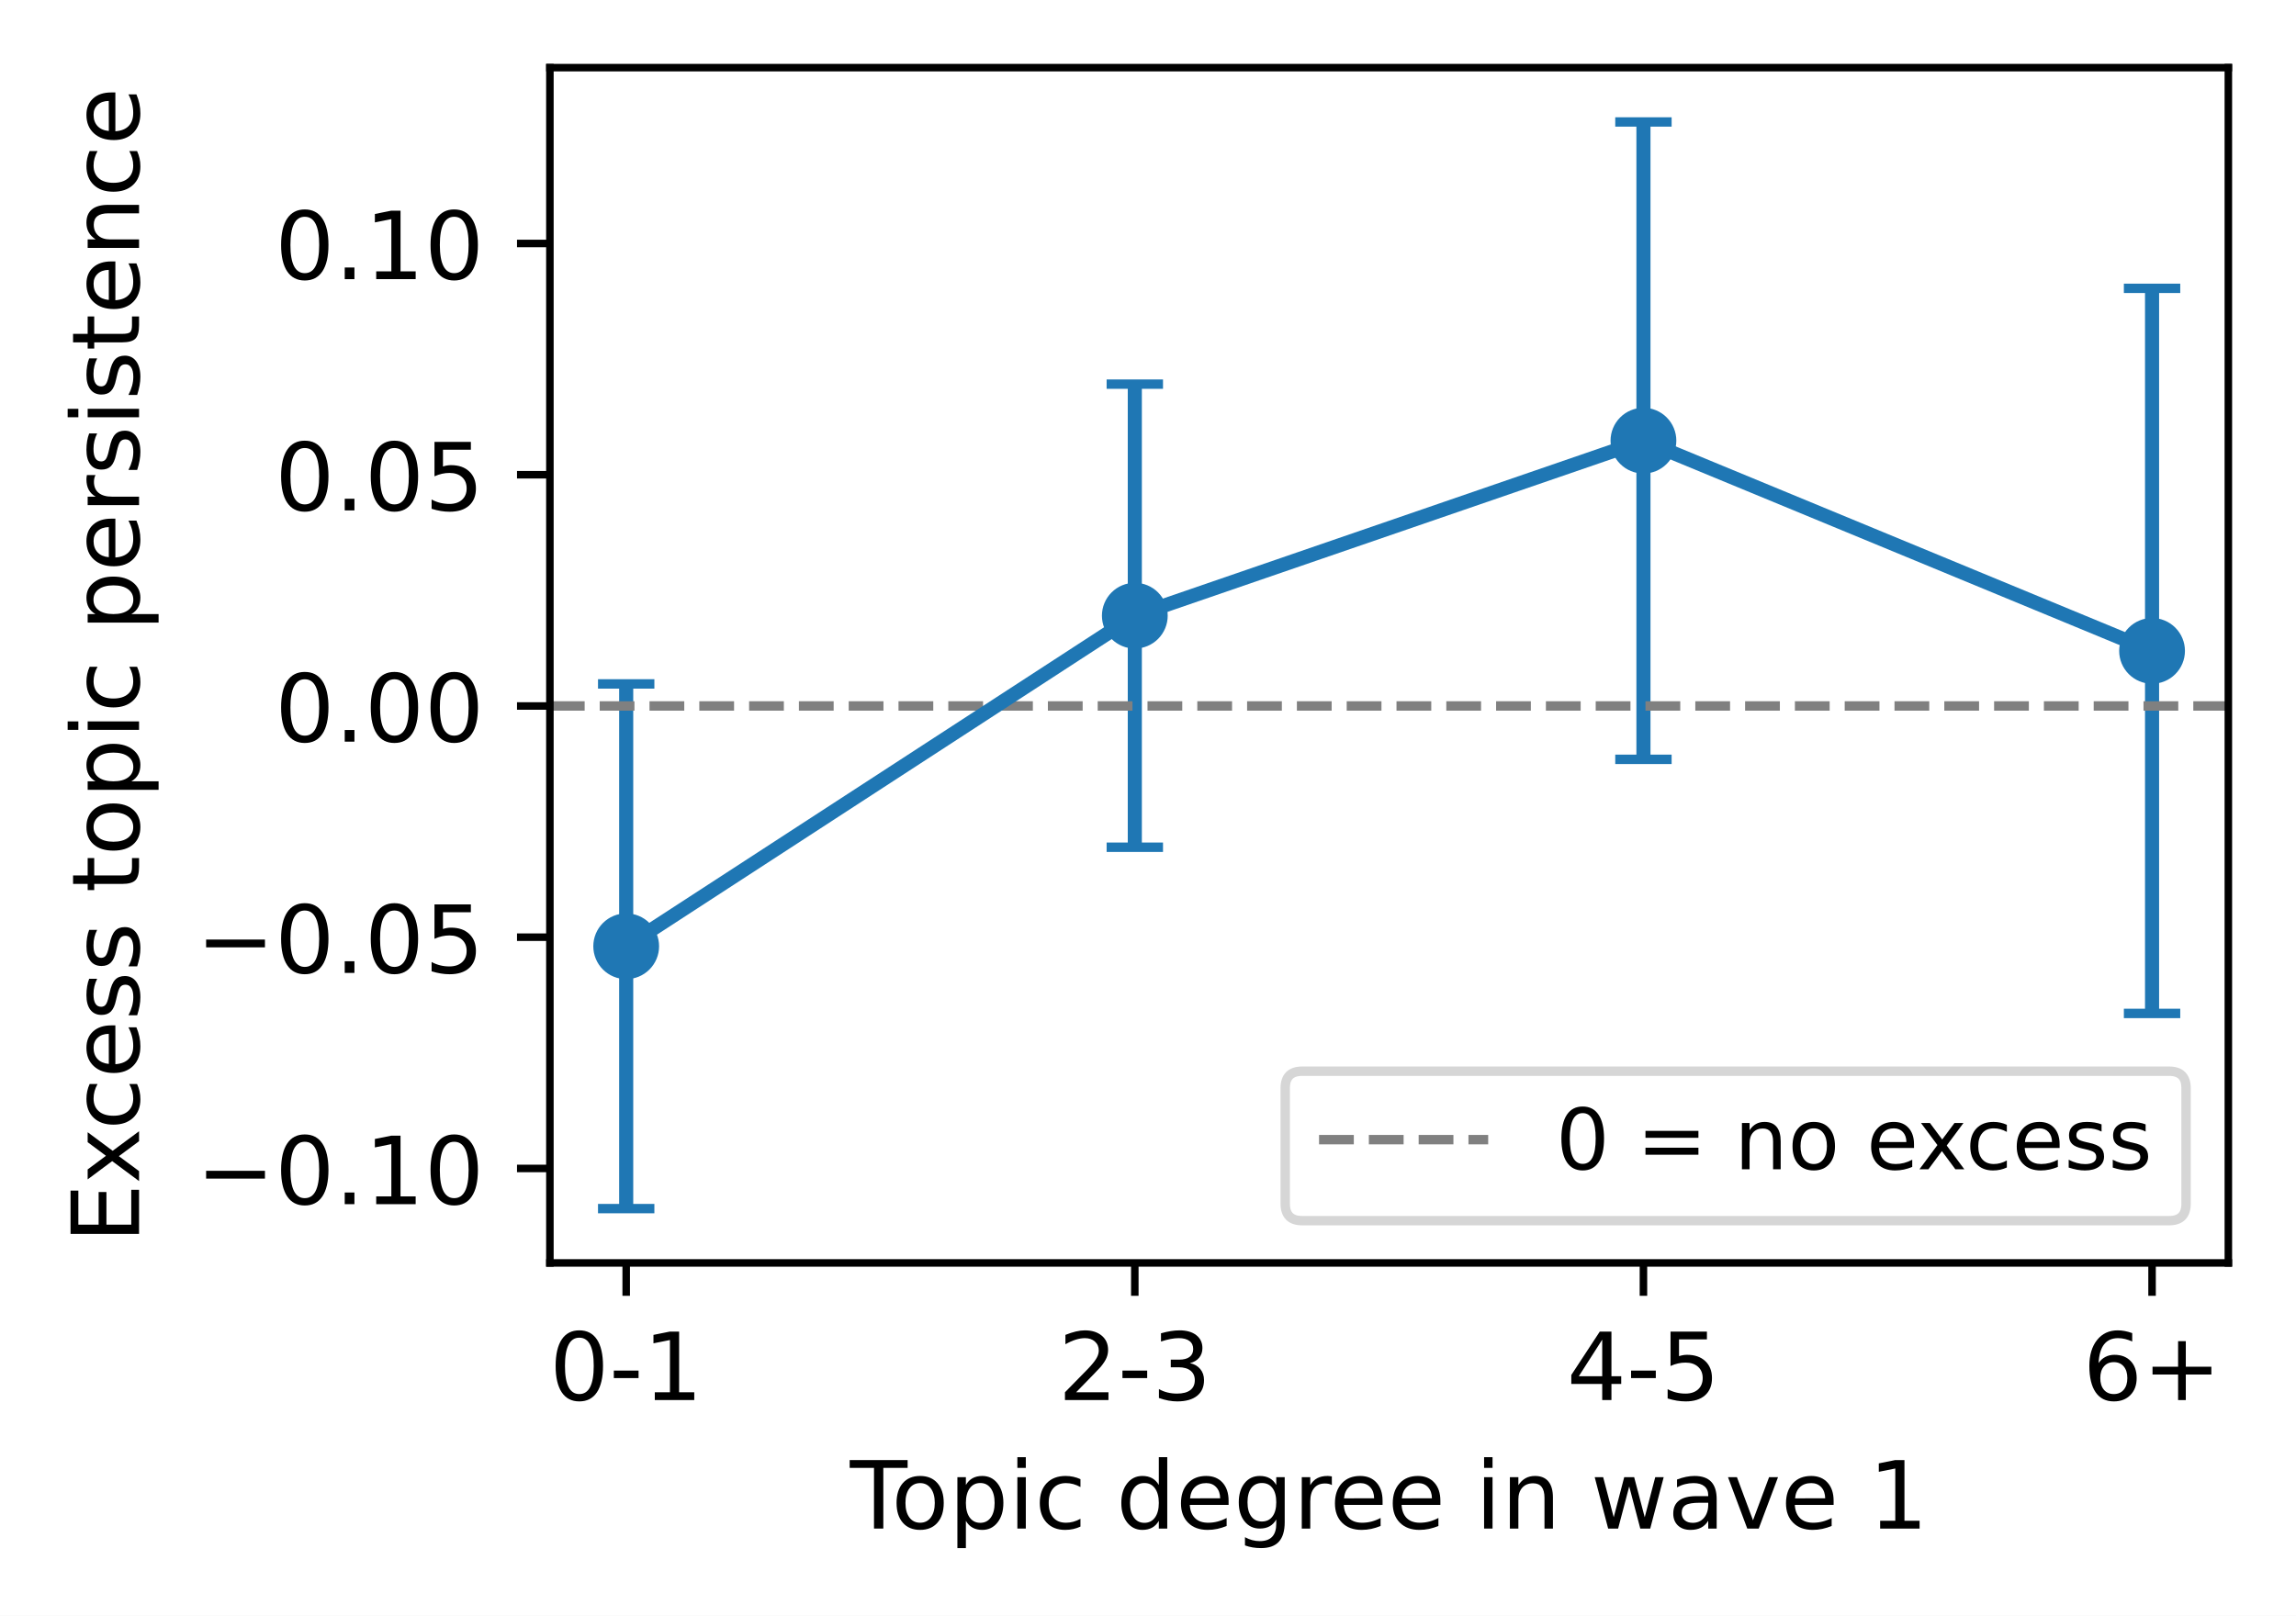
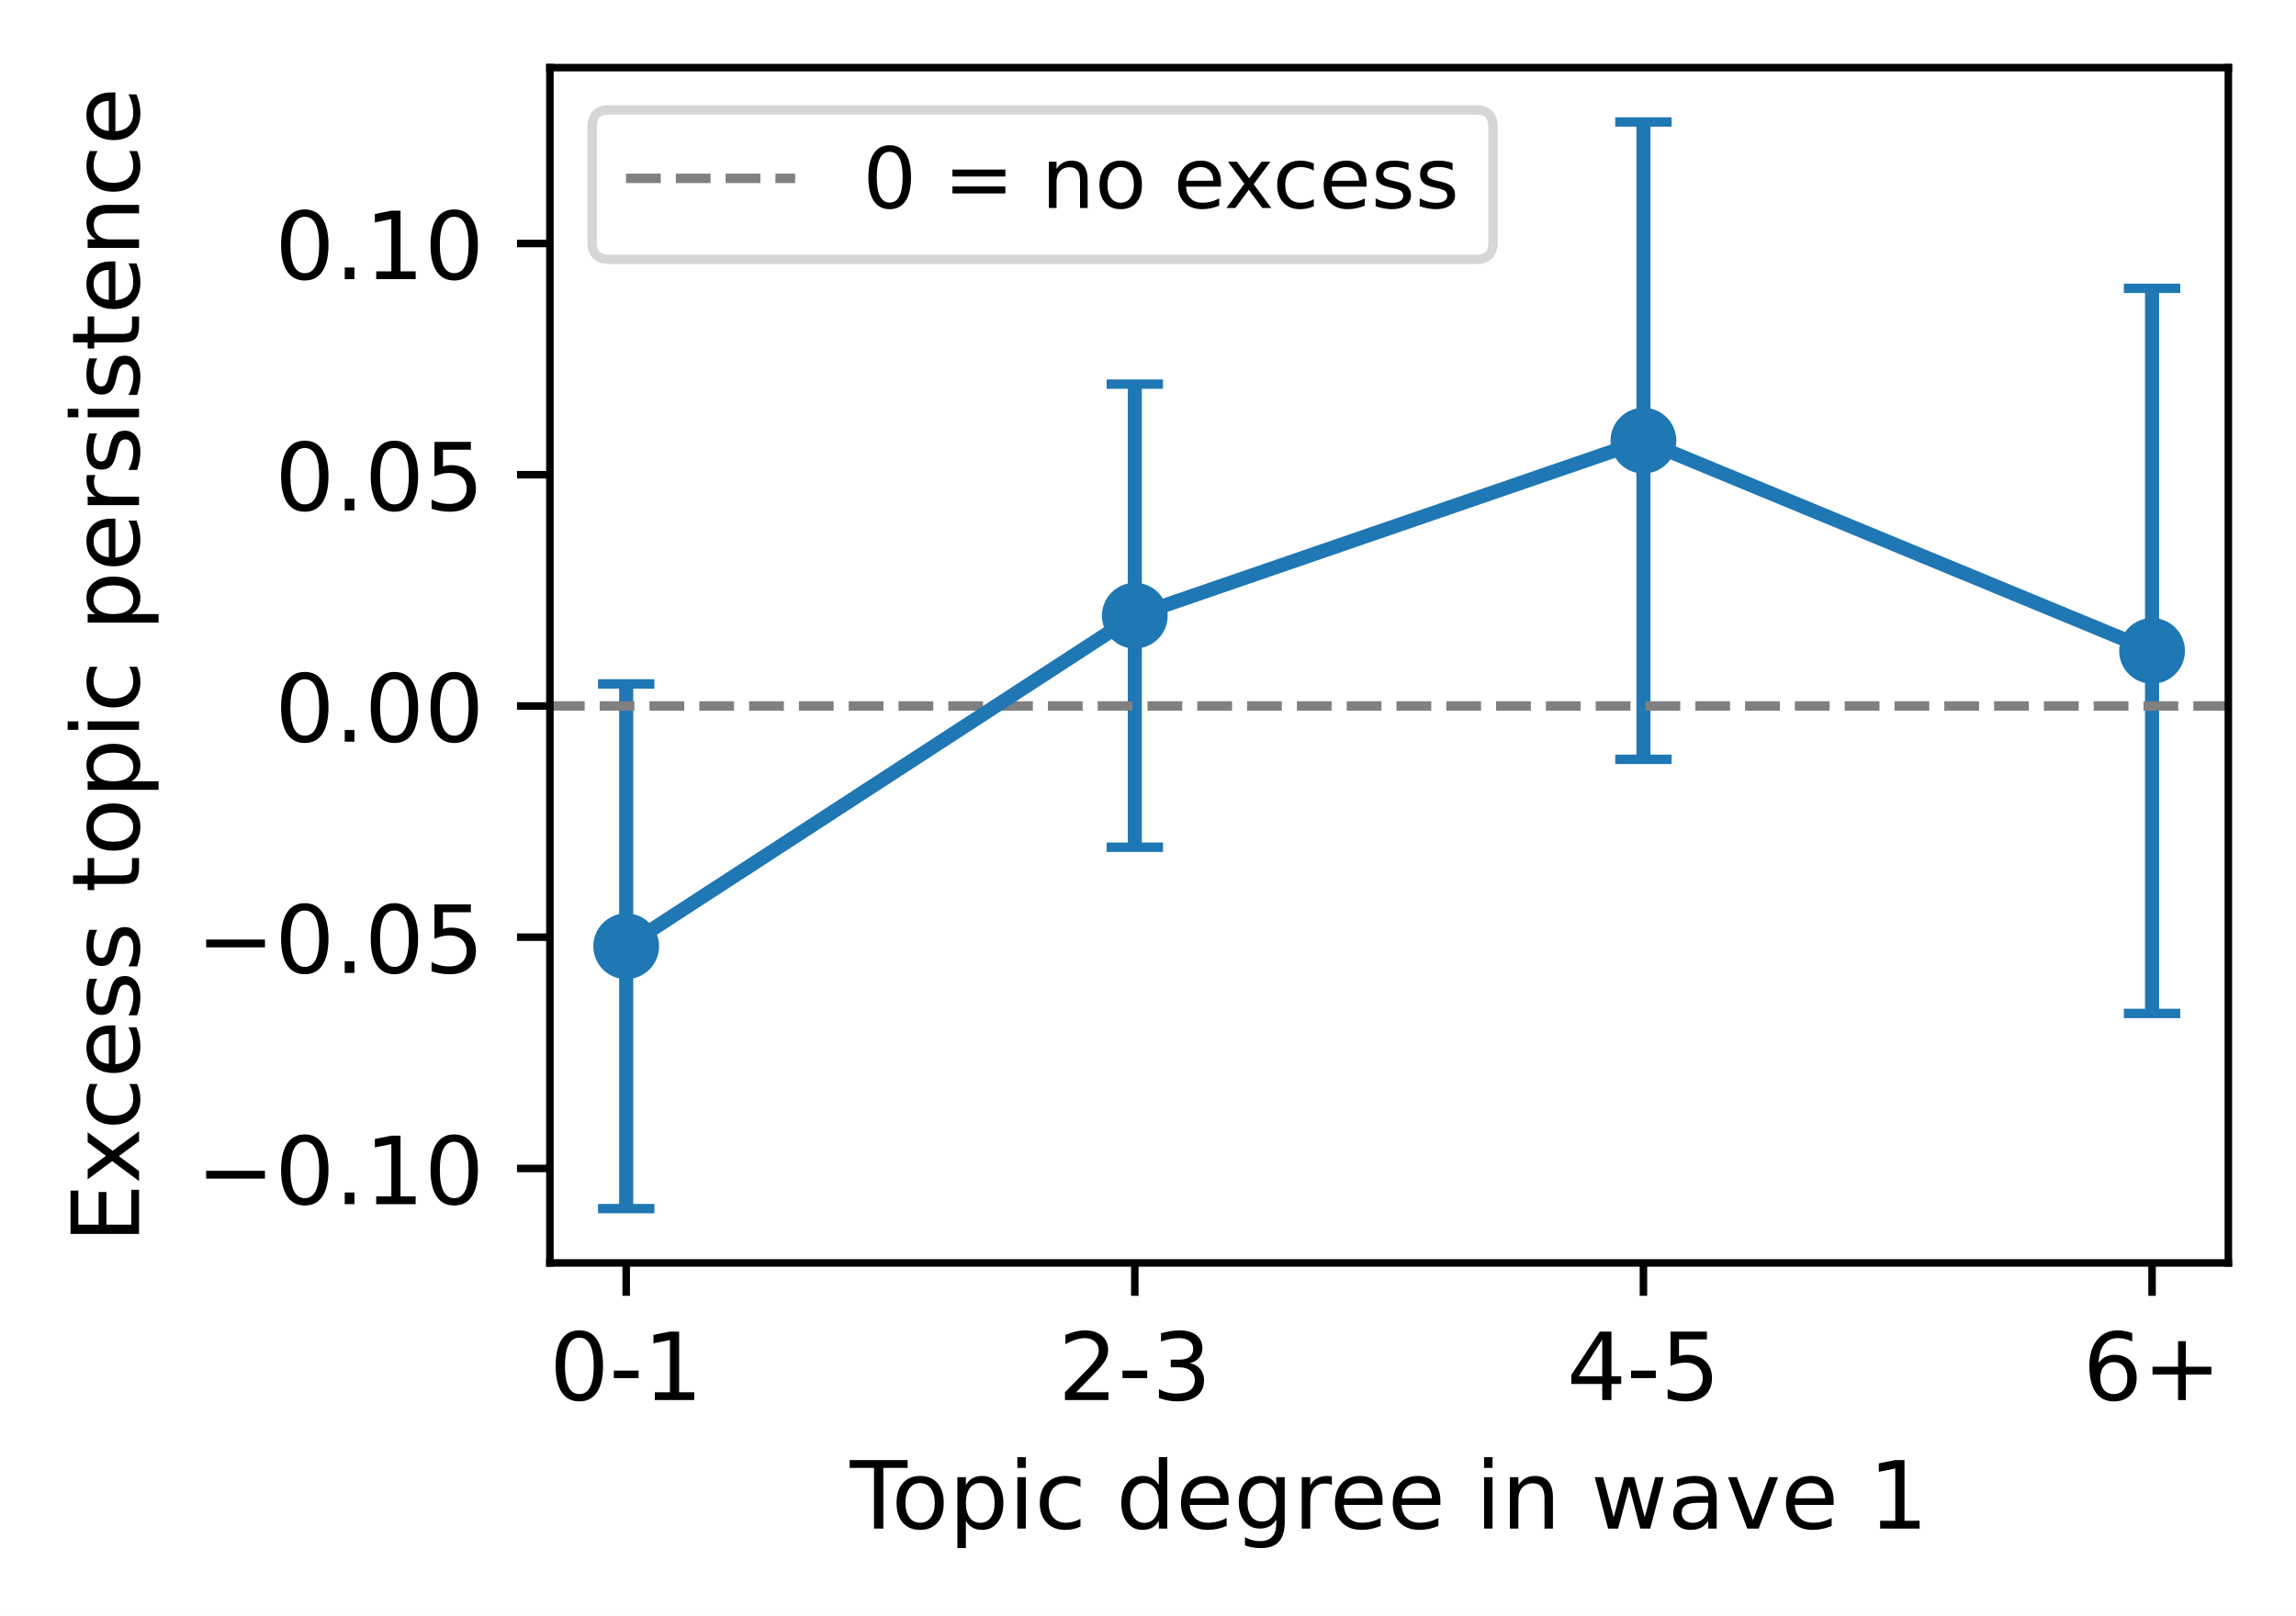
<svg xmlns="http://www.w3.org/2000/svg" xmlns:xlink="http://www.w3.org/1999/xlink" width="244.353pt" height="171.996pt" viewBox="0 0 244.353 171.996" version="1.1">
  <defs>
    <style type="text/css">*{stroke-linejoin: round; stroke-linecap: butt}</style>
  </defs>
  <g id="figure_1">
    <g id="patch_1">
      <path d="M 0 171.996  L 244.353 171.996  L 244.353 -0  L 0 -0  z " style="fill: #ffffff" />
    </g>
    <g id="axes_1">
      <g id="patch_2">
        <path d="M 58.523 134.44  L 237.153 134.44  L 237.153 7.2  L 58.523 7.2  z " style="fill: #ffffff" />
      </g>
      <g id="matplotlib.axis_1">
        <g id="xtick_1">
          <g id="line2d_1">
            <defs>
-               <path id="m219efbee6d" d="M 0 0  L 0 3.5  " style="stroke: #000000; stroke-width: 0.8" />
-             </defs>
-             <g>
-               <use xlink:href="#m219efbee6d" x="66.643" y="134.44" style="stroke: #000000; stroke-width: 0.8" />
+               <path id="ma56350cf63" d="M 0 0  L 0 3.5  " style="stroke: #000000; stroke-width: 0.8" />
+             </defs>
+             <g>
+               <use xlink:href="#ma56350cf63" x="66.643" y="134.44" style="stroke: #000000; stroke-width: 0.8" />
            </g>
          </g>
          <g id="text_1">
            <g transform="translate(58.47658 149.0384) scale(0.1 -0.1)">
              <defs>
                <path id="DejaVuSans-30" d="M 2034 4250  Q 1547 4250 1301 3770  Q 1056 3291 1056 2328  Q 1056 1369 1301 889  Q 1547 409 2034 409  Q 2525 409 2770 889  Q 3016 1369 3016 2328  Q 3016 3291 2770 3770  Q 2525 4250 2034 4250  z M 2034 4750  Q 2819 4750 3233 4129  Q 3647 3509 3647 2328  Q 3647 1150 3233 529  Q 2819 -91 2034 -91  Q 1250 -91 836 529  Q 422 1150 422 2328  Q 422 3509 836 4129  Q 1250 4750 2034 4750  z " transform="scale(0.015625)" />
                <path id="DejaVuSans-2d" d="M 313 2009  L 1997 2009  L 1997 1497  L 313 1497  L 313 2009  z " transform="scale(0.015625)" />
                <path id="DejaVuSans-31" d="M 794 531  L 1825 531  L 1825 4091  L 703 3866  L 703 4441  L 1819 4666  L 2450 4666  L 2450 531  L 3481 531  L 3481 0  L 794 0  L 794 531  z " transform="scale(0.015625)" />
              </defs>
              <use xlink:href="#DejaVuSans-30" />
              <use xlink:href="#DejaVuSans-2d" transform="translate(63.62305 0)" />
              <use xlink:href="#DejaVuSans-31" transform="translate(99.70703 0)" />
            </g>
          </g>
        </g>
        <g id="xtick_2">
          <g id="line2d_2">
            <g>
-               <use xlink:href="#m219efbee6d" x="120.773" y="134.44" style="stroke: #000000; stroke-width: 0.8" />
+               <use xlink:href="#ma56350cf63" x="120.773" y="134.44" style="stroke: #000000; stroke-width: 0.8" />
            </g>
          </g>
          <g id="text_2">
            <g transform="translate(112.6069 149.0384) scale(0.1 -0.1)">
              <defs>
                <path id="DejaVuSans-32" d="M 1228 531  L 3431 531  L 3431 0  L 469 0  L 469 531  Q 828 903 1448 1529  Q 2069 2156 2228 2338  Q 2531 2678 2651 2914  Q 2772 3150 2772 3378  Q 2772 3750 2511 3984  Q 2250 4219 1831 4219  Q 1534 4219 1204 4116  Q 875 4013 500 3803  L 500 4441  Q 881 4594 1212 4672  Q 1544 4750 1819 4750  Q 2544 4750 2975 4387  Q 3406 4025 3406 3419  Q 3406 3131 3298 2873  Q 3191 2616 2906 2266  Q 2828 2175 2409 1742  Q 1991 1309 1228 531  z " transform="scale(0.015625)" />
                <path id="DejaVuSans-33" d="M 2597 2516  Q 3050 2419 3304 2112  Q 3559 1806 3559 1356  Q 3559 666 3084 287  Q 2609 -91 1734 -91  Q 1441 -91 1130 -33  Q 819 25 488 141  L 488 750  Q 750 597 1062 519  Q 1375 441 1716 441  Q 2309 441 2620 675  Q 2931 909 2931 1356  Q 2931 1769 2642 2001  Q 2353 2234 1838 2234  L 1294 2234  L 1294 2753  L 1863 2753  Q 2328 2753 2575 2939  Q 2822 3125 2822 3475  Q 2822 3834 2567 4026  Q 2313 4219 1838 4219  Q 1578 4219 1281 4162  Q 984 4106 628 3988  L 628 4550  Q 988 4650 1302 4700  Q 1616 4750 1894 4750  Q 2613 4750 3031 4423  Q 3450 4097 3450 3541  Q 3450 3153 3228 2886  Q 3006 2619 2597 2516  z " transform="scale(0.015625)" />
              </defs>
              <use xlink:href="#DejaVuSans-32" />
              <use xlink:href="#DejaVuSans-2d" transform="translate(63.62305 0)" />
              <use xlink:href="#DejaVuSans-33" transform="translate(99.70703 0)" />
            </g>
          </g>
        </g>
        <g id="xtick_3">
          <g id="line2d_3">
            <g>
-               <use xlink:href="#m219efbee6d" x="174.904" y="134.44" style="stroke: #000000; stroke-width: 0.8" />
+               <use xlink:href="#ma56350cf63" x="174.904" y="134.44" style="stroke: #000000; stroke-width: 0.8" />
            </g>
          </g>
          <g id="text_3">
            <g transform="translate(166.7372 149.0384) scale(0.1 -0.1)">
              <defs>
                <path id="DejaVuSans-34" d="M 2419 4116  L 825 1625  L 2419 1625  L 2419 4116  z M 2253 4666  L 3047 4666  L 3047 1625  L 3713 1625  L 3713 1100  L 3047 1100  L 3047 0  L 2419 0  L 2419 1100  L 313 1100  L 313 1709  L 2253 4666  z " transform="scale(0.015625)" />
                <path id="DejaVuSans-35" d="M 691 4666  L 3169 4666  L 3169 4134  L 1269 4134  L 1269 2991  Q 1406 3038 1543 3061  Q 1681 3084 1819 3084  Q 2600 3084 3056 2656  Q 3513 2228 3513 1497  Q 3513 744 3044 326  Q 2575 -91 1722 -91  Q 1428 -91 1123 -41  Q 819 9 494 109  L 494 744  Q 775 591 1075 516  Q 1375 441 1709 441  Q 2250 441 2565 725  Q 2881 1009 2881 1497  Q 2881 1984 2565 2268  Q 2250 2553 1709 2553  Q 1456 2553 1204 2497  Q 953 2441 691 2322  L 691 4666  z " transform="scale(0.015625)" />
              </defs>
              <use xlink:href="#DejaVuSans-34" />
              <use xlink:href="#DejaVuSans-2d" transform="translate(63.62305 0)" />
              <use xlink:href="#DejaVuSans-35" transform="translate(99.70703 0)" />
            </g>
          </g>
        </g>
        <g id="xtick_4">
          <g id="line2d_4">
            <g>
-               <use xlink:href="#m219efbee6d" x="229.034" y="134.44" style="stroke: #000000; stroke-width: 0.8" />
+               <use xlink:href="#ma56350cf63" x="229.034" y="134.44" style="stroke: #000000; stroke-width: 0.8" />
            </g>
          </g>
          <g id="text_4">
            <g transform="translate(221.6628 149.0384) scale(0.1 -0.1)">
              <defs>
                <path id="DejaVuSans-36" d="M 2113 2584  Q 1688 2584 1439 2293  Q 1191 2003 1191 1497  Q 1191 994 1439 701  Q 1688 409 2113 409  Q 2538 409 2786 701  Q 3034 994 3034 1497  Q 3034 2003 2786 2293  Q 2538 2584 2113 2584  z M 3366 4563  L 3366 3988  Q 3128 4100 2886 4159  Q 2644 4219 2406 4219  Q 1781 4219 1451 3797  Q 1122 3375 1075 2522  Q 1259 2794 1537 2939  Q 1816 3084 2150 3084  Q 2853 3084 3261 2657  Q 3669 2231 3669 1497  Q 3669 778 3244 343  Q 2819 -91 2113 -91  Q 1303 -91 875 529  Q 447 1150 447 2328  Q 447 3434 972 4092  Q 1497 4750 2381 4750  Q 2619 4750 2861 4703  Q 3103 4656 3366 4563  z " transform="scale(0.015625)" />
                <path id="DejaVuSans-2b" d="M 2944 4013  L 2944 2272  L 4684 2272  L 4684 1741  L 2944 1741  L 2944 0  L 2419 0  L 2419 1741  L 678 1741  L 678 2272  L 2419 2272  L 2419 4013  L 2944 4013  z " transform="scale(0.015625)" />
              </defs>
              <use xlink:href="#DejaVuSans-36" />
              <use xlink:href="#DejaVuSans-2b" transform="translate(63.62305 0)" />
            </g>
          </g>
        </g>
        <g id="text_5">
          <g transform="translate(90.45719 162.7166) scale(0.1 -0.1)">
            <defs>
              <path id="DejaVuSans-54" d="M -19 4666  L 3928 4666  L 3928 4134  L 2272 4134  L 2272 0  L 1638 0  L 1638 4134  L -19 4134  L -19 4666  z " transform="scale(0.015625)" />
              <path id="DejaVuSans-6f" d="M 1959 3097  Q 1497 3097 1228 2736  Q 959 2375 959 1747  Q 959 1119 1226 758  Q 1494 397 1959 397  Q 2419 397 2687 759  Q 2956 1122 2956 1747  Q 2956 2369 2687 2733  Q 2419 3097 1959 3097  z M 1959 3584  Q 2709 3584 3137 3096  Q 3566 2609 3566 1747  Q 3566 888 3137 398  Q 2709 -91 1959 -91  Q 1206 -91 779 398  Q 353 888 353 1747  Q 353 2609 779 3096  Q 1206 3584 1959 3584  z " transform="scale(0.015625)" />
              <path id="DejaVuSans-70" d="M 1159 525  L 1159 -1331  L 581 -1331  L 581 3500  L 1159 3500  L 1159 2969  Q 1341 3281 1617 3432  Q 1894 3584 2278 3584  Q 2916 3584 3314 3078  Q 3713 2572 3713 1747  Q 3713 922 3314 415  Q 2916 -91 2278 -91  Q 1894 -91 1617 61  Q 1341 213 1159 525  z M 3116 1747  Q 3116 2381 2855 2742  Q 2594 3103 2138 3103  Q 1681 3103 1420 2742  Q 1159 2381 1159 1747  Q 1159 1113 1420 752  Q 1681 391 2138 391  Q 2594 391 2855 752  Q 3116 1113 3116 1747  z " transform="scale(0.015625)" />
              <path id="DejaVuSans-69" d="M 603 3500  L 1178 3500  L 1178 0  L 603 0  L 603 3500  z M 603 4863  L 1178 4863  L 1178 4134  L 603 4134  L 603 4863  z " transform="scale(0.015625)" />
              <path id="DejaVuSans-63" d="M 3122 3366  L 3122 2828  Q 2878 2963 2633 3030  Q 2388 3097 2138 3097  Q 1578 3097 1268 2742  Q 959 2388 959 1747  Q 959 1106 1268 751  Q 1578 397 2138 397  Q 2388 397 2633 464  Q 2878 531 3122 666  L 3122 134  Q 2881 22 2623 -34  Q 2366 -91 2075 -91  Q 1284 -91 818 406  Q 353 903 353 1747  Q 353 2603 823 3093  Q 1294 3584 2113 3584  Q 2378 3584 2631 3529  Q 2884 3475 3122 3366  z " transform="scale(0.015625)" />
              <path id="DejaVuSans-20" transform="scale(0.015625)" />
              <path id="DejaVuSans-64" d="M 2906 2969  L 2906 4863  L 3481 4863  L 3481 0  L 2906 0  L 2906 525  Q 2725 213 2448 61  Q 2172 -91 1784 -91  Q 1150 -91 751 415  Q 353 922 353 1747  Q 353 2572 751 3078  Q 1150 3584 1784 3584  Q 2172 3584 2448 3432  Q 2725 3281 2906 2969  z M 947 1747  Q 947 1113 1208 752  Q 1469 391 1925 391  Q 2381 391 2643 752  Q 2906 1113 2906 1747  Q 2906 2381 2643 2742  Q 2381 3103 1925 3103  Q 1469 3103 1208 2742  Q 947 2381 947 1747  z " transform="scale(0.015625)" />
              <path id="DejaVuSans-65" d="M 3597 1894  L 3597 1613  L 953 1613  Q 991 1019 1311 708  Q 1631 397 2203 397  Q 2534 397 2845 478  Q 3156 559 3463 722  L 3463 178  Q 3153 47 2828 -22  Q 2503 -91 2169 -91  Q 1331 -91 842 396  Q 353 884 353 1716  Q 353 2575 817 3079  Q 1281 3584 2069 3584  Q 2775 3584 3186 3129  Q 3597 2675 3597 1894  z M 3022 2063  Q 3016 2534 2758 2815  Q 2500 3097 2075 3097  Q 1594 3097 1305 2825  Q 1016 2553 972 2059  L 3022 2063  z " transform="scale(0.015625)" />
              <path id="DejaVuSans-67" d="M 2906 1791  Q 2906 2416 2648 2759  Q 2391 3103 1925 3103  Q 1463 3103 1205 2759  Q 947 2416 947 1791  Q 947 1169 1205 825  Q 1463 481 1925 481  Q 2391 481 2648 825  Q 2906 1169 2906 1791  z M 3481 434  Q 3481 -459 3084 -895  Q 2688 -1331 1869 -1331  Q 1566 -1331 1297 -1286  Q 1028 -1241 775 -1147  L 775 -588  Q 1028 -725 1275 -790  Q 1522 -856 1778 -856  Q 2344 -856 2625 -561  Q 2906 -266 2906 331  L 2906 616  Q 2728 306 2450 153  Q 2172 0 1784 0  Q 1141 0 747 490  Q 353 981 353 1791  Q 353 2603 747 3093  Q 1141 3584 1784 3584  Q 2172 3584 2450 3431  Q 2728 3278 2906 2969  L 2906 3500  L 3481 3500  L 3481 434  z " transform="scale(0.015625)" />
              <path id="DejaVuSans-72" d="M 2631 2963  Q 2534 3019 2420 3045  Q 2306 3072 2169 3072  Q 1681 3072 1420 2755  Q 1159 2438 1159 1844  L 1159 0  L 581 0  L 581 3500  L 1159 3500  L 1159 2956  Q 1341 3275 1631 3429  Q 1922 3584 2338 3584  Q 2397 3584 2469 3576  Q 2541 3569 2628 3553  L 2631 2963  z " transform="scale(0.015625)" />
              <path id="DejaVuSans-6e" d="M 3513 2113  L 3513 0  L 2938 0  L 2938 2094  Q 2938 2591 2744 2837  Q 2550 3084 2163 3084  Q 1697 3084 1428 2787  Q 1159 2491 1159 1978  L 1159 0  L 581 0  L 581 3500  L 1159 3500  L 1159 2956  Q 1366 3272 1645 3428  Q 1925 3584 2291 3584  Q 2894 3584 3203 3211  Q 3513 2838 3513 2113  z " transform="scale(0.015625)" />
              <path id="DejaVuSans-77" d="M 269 3500  L 844 3500  L 1563 769  L 2278 3500  L 2956 3500  L 3675 769  L 4391 3500  L 4966 3500  L 4050 0  L 3372 0  L 2619 2869  L 1863 0  L 1184 0  L 269 3500  z " transform="scale(0.015625)" />
              <path id="DejaVuSans-61" d="M 2194 1759  Q 1497 1759 1228 1600  Q 959 1441 959 1056  Q 959 750 1161 570  Q 1363 391 1709 391  Q 2188 391 2477 730  Q 2766 1069 2766 1631  L 2766 1759  L 2194 1759  z M 3341 1997  L 3341 0  L 2766 0  L 2766 531  Q 2569 213 2275 61  Q 1981 -91 1556 -91  Q 1019 -91 701 211  Q 384 513 384 1019  Q 384 1609 779 1909  Q 1175 2209 1959 2209  L 2766 2209  L 2766 2266  Q 2766 2663 2505 2880  Q 2244 3097 1772 3097  Q 1472 3097 1187 3025  Q 903 2953 641 2809  L 641 3341  Q 956 3463 1253 3523  Q 1550 3584 1831 3584  Q 2591 3584 2966 3190  Q 3341 2797 3341 1997  z " transform="scale(0.015625)" />
              <path id="DejaVuSans-76" d="M 191 3500  L 800 3500  L 1894 563  L 2988 3500  L 3597 3500  L 2284 0  L 1503 0  L 191 3500  z " transform="scale(0.015625)" />
            </defs>
            <use xlink:href="#DejaVuSans-54" />
            <use xlink:href="#DejaVuSans-6f" transform="translate(44.08398 0)" />
            <use xlink:href="#DejaVuSans-70" transform="translate(105.2656 0)" />
            <use xlink:href="#DejaVuSans-69" transform="translate(168.7422 0)" />
            <use xlink:href="#DejaVuSans-63" transform="translate(196.5254 0)" />
            <use xlink:href="#DejaVuSans-20" transform="translate(251.5059 0)" />
            <use xlink:href="#DejaVuSans-64" transform="translate(283.293 0)" />
            <use xlink:href="#DejaVuSans-65" transform="translate(346.7695 0)" />
            <use xlink:href="#DejaVuSans-67" transform="translate(408.293 0)" />
            <use xlink:href="#DejaVuSans-72" transform="translate(471.7695 0)" />
            <use xlink:href="#DejaVuSans-65" transform="translate(510.6328 0)" />
            <use xlink:href="#DejaVuSans-65" transform="translate(572.1562 0)" />
            <use xlink:href="#DejaVuSans-20" transform="translate(633.6797 0)" />
            <use xlink:href="#DejaVuSans-69" transform="translate(665.4668 0)" />
            <use xlink:href="#DejaVuSans-6e" transform="translate(693.25 0)" />
            <use xlink:href="#DejaVuSans-20" transform="translate(756.6289 0)" />
            <use xlink:href="#DejaVuSans-77" transform="translate(788.416 0)" />
            <use xlink:href="#DejaVuSans-61" transform="translate(870.2031 0)" />
            <use xlink:href="#DejaVuSans-76" transform="translate(931.4824 0)" />
            <use xlink:href="#DejaVuSans-65" transform="translate(990.6621 0)" />
            <use xlink:href="#DejaVuSans-20" transform="translate(1052.186 0)" />
            <use xlink:href="#DejaVuSans-31" transform="translate(1083.973 0)" />
          </g>
        </g>
      </g>
      <g id="matplotlib.axis_2">
        <g id="ytick_1">
          <g id="line2d_5">
            <defs>
-               <path id="m1ea935dfa8" d="M 0 0  L -3.5 0  " style="stroke: #000000; stroke-width: 0.8" />
-             </defs>
-             <g>
-               <use xlink:href="#m1ea935dfa8" x="58.523" y="124.384" style="stroke: #000000; stroke-width: 0.8" />
+               <path id="m71e02870be" d="M 0 0  L -3.5 0  " style="stroke: #000000; stroke-width: 0.8" />
+             </defs>
+             <g>
+               <use xlink:href="#m71e02870be" x="58.523" y="124.384" style="stroke: #000000; stroke-width: 0.8" />
            </g>
          </g>
          <g id="text_6">
            <g transform="translate(20.87813 128.1834) scale(0.1 -0.1)">
              <defs>
                <path id="DejaVuSans-2212" d="M 678 2272  L 4684 2272  L 4684 1741  L 678 1741  L 678 2272  z " transform="scale(0.015625)" />
                <path id="DejaVuSans-2e" d="M 684 794  L 1344 794  L 1344 0  L 684 0  L 684 794  z " transform="scale(0.015625)" />
              </defs>
              <use xlink:href="#DejaVuSans-2212" />
              <use xlink:href="#DejaVuSans-30" transform="translate(83.78906 0)" />
              <use xlink:href="#DejaVuSans-2e" transform="translate(147.4121 0)" />
              <use xlink:href="#DejaVuSans-31" transform="translate(179.1992 0)" />
              <use xlink:href="#DejaVuSans-30" transform="translate(242.8223 0)" />
            </g>
          </g>
        </g>
        <g id="ytick_2">
          <g id="line2d_6">
            <g>
-               <use xlink:href="#m1ea935dfa8" x="58.523" y="99.767" style="stroke: #000000; stroke-width: 0.8" />
+               <use xlink:href="#m71e02870be" x="58.523" y="99.767" style="stroke: #000000; stroke-width: 0.8" />
            </g>
          </g>
          <g id="text_7">
            <g transform="translate(20.87813 103.5666) scale(0.1 -0.1)">
              <use xlink:href="#DejaVuSans-2212" />
              <use xlink:href="#DejaVuSans-30" transform="translate(83.78906 0)" />
              <use xlink:href="#DejaVuSans-2e" transform="translate(147.4121 0)" />
              <use xlink:href="#DejaVuSans-30" transform="translate(179.1992 0)" />
              <use xlink:href="#DejaVuSans-35" transform="translate(242.8223 0)" />
            </g>
          </g>
        </g>
        <g id="ytick_3">
          <g id="line2d_7">
            <g>
-               <use xlink:href="#m1ea935dfa8" x="58.523" y="75.151" style="stroke: #000000; stroke-width: 0.8" />
+               <use xlink:href="#m71e02870be" x="58.523" y="75.151" style="stroke: #000000; stroke-width: 0.8" />
            </g>
          </g>
          <g id="text_8">
            <g transform="translate(29.25781 78.94984) scale(0.1 -0.1)">
              <use xlink:href="#DejaVuSans-30" />
              <use xlink:href="#DejaVuSans-2e" transform="translate(63.62305 0)" />
              <use xlink:href="#DejaVuSans-30" transform="translate(95.41016 0)" />
              <use xlink:href="#DejaVuSans-30" transform="translate(159.0332 0)" />
            </g>
          </g>
        </g>
        <g id="ytick_4">
          <g id="line2d_8">
            <g>
-               <use xlink:href="#m1ea935dfa8" x="58.523" y="50.534" style="stroke: #000000; stroke-width: 0.8" />
+               <use xlink:href="#m71e02870be" x="58.523" y="50.534" style="stroke: #000000; stroke-width: 0.8" />
            </g>
          </g>
          <g id="text_9">
            <g transform="translate(29.25781 54.33304) scale(0.1 -0.1)">
              <use xlink:href="#DejaVuSans-30" />
              <use xlink:href="#DejaVuSans-2e" transform="translate(63.62305 0)" />
              <use xlink:href="#DejaVuSans-30" transform="translate(95.41016 0)" />
              <use xlink:href="#DejaVuSans-35" transform="translate(159.0332 0)" />
            </g>
          </g>
        </g>
        <g id="ytick_5">
          <g id="line2d_9">
            <g>
-               <use xlink:href="#m1ea935dfa8" x="58.523" y="25.917" style="stroke: #000000; stroke-width: 0.8" />
+               <use xlink:href="#m71e02870be" x="58.523" y="25.917" style="stroke: #000000; stroke-width: 0.8" />
            </g>
          </g>
          <g id="text_10">
            <g transform="translate(29.25781 29.71624) scale(0.1 -0.1)">
              <use xlink:href="#DejaVuSans-30" />
              <use xlink:href="#DejaVuSans-2e" transform="translate(63.62305 0)" />
              <use xlink:href="#DejaVuSans-31" transform="translate(95.41016 0)" />
              <use xlink:href="#DejaVuSans-30" transform="translate(159.0332 0)" />
            </g>
          </g>
        </g>
        <g id="text_11">
          <g transform="translate(14.79844 132.3325) rotate(-90) scale(0.1 -0.1)">
            <defs>
              <path id="DejaVuSans-45" d="M 628 4666  L 3578 4666  L 3578 4134  L 1259 4134  L 1259 2753  L 3481 2753  L 3481 2222  L 1259 2222  L 1259 531  L 3634 531  L 3634 0  L 628 0  L 628 4666  z " transform="scale(0.015625)" />
              <path id="DejaVuSans-78" d="M 3513 3500  L 2247 1797  L 3578 0  L 2900 0  L 1881 1375  L 863 0  L 184 0  L 1544 1831  L 300 3500  L 978 3500  L 1906 2253  L 2834 3500  L 3513 3500  z " transform="scale(0.015625)" />
              <path id="DejaVuSans-73" d="M 2834 3397  L 2834 2853  Q 2591 2978 2328 3040  Q 2066 3103 1784 3103  Q 1356 3103 1142 2972  Q 928 2841 928 2578  Q 928 2378 1081 2264  Q 1234 2150 1697 2047  L 1894 2003  Q 2506 1872 2764 1633  Q 3022 1394 3022 966  Q 3022 478 2636 193  Q 2250 -91 1575 -91  Q 1294 -91 989 -36  Q 684 19 347 128  L 347 722  Q 666 556 975 473  Q 1284 391 1588 391  Q 1994 391 2212 530  Q 2431 669 2431 922  Q 2431 1156 2273 1281  Q 2116 1406 1581 1522  L 1381 1569  Q 847 1681 609 1914  Q 372 2147 372 2553  Q 372 3047 722 3315  Q 1072 3584 1716 3584  Q 2034 3584 2315 3537  Q 2597 3491 2834 3397  z " transform="scale(0.015625)" />
              <path id="DejaVuSans-74" d="M 1172 4494  L 1172 3500  L 2356 3500  L 2356 3053  L 1172 3053  L 1172 1153  Q 1172 725 1289 603  Q 1406 481 1766 481  L 2356 481  L 2356 0  L 1766 0  Q 1100 0 847 248  Q 594 497 594 1153  L 594 3053  L 172 3053  L 172 3500  L 594 3500  L 594 4494  L 1172 4494  z " transform="scale(0.015625)" />
            </defs>
            <use xlink:href="#DejaVuSans-45" />
            <use xlink:href="#DejaVuSans-78" transform="translate(63.18359 0)" />
            <use xlink:href="#DejaVuSans-63" transform="translate(120.6133 0)" />
            <use xlink:href="#DejaVuSans-65" transform="translate(175.5938 0)" />
            <use xlink:href="#DejaVuSans-73" transform="translate(237.1172 0)" />
            <use xlink:href="#DejaVuSans-73" transform="translate(289.2168 0)" />
            <use xlink:href="#DejaVuSans-20" transform="translate(341.3164 0)" />
            <use xlink:href="#DejaVuSans-74" transform="translate(373.1035 0)" />
            <use xlink:href="#DejaVuSans-6f" transform="translate(412.3125 0)" />
            <use xlink:href="#DejaVuSans-70" transform="translate(473.4941 0)" />
            <use xlink:href="#DejaVuSans-69" transform="translate(536.9707 0)" />
            <use xlink:href="#DejaVuSans-63" transform="translate(564.7539 0)" />
            <use xlink:href="#DejaVuSans-20" transform="translate(619.7344 0)" />
            <use xlink:href="#DejaVuSans-70" transform="translate(651.5215 0)" />
            <use xlink:href="#DejaVuSans-65" transform="translate(714.998 0)" />
            <use xlink:href="#DejaVuSans-72" transform="translate(776.5215 0)" />
            <use xlink:href="#DejaVuSans-73" transform="translate(817.6348 0)" />
            <use xlink:href="#DejaVuSans-69" transform="translate(869.7344 0)" />
            <use xlink:href="#DejaVuSans-73" transform="translate(897.5176 0)" />
            <use xlink:href="#DejaVuSans-74" transform="translate(949.6172 0)" />
            <use xlink:href="#DejaVuSans-65" transform="translate(988.8262 0)" />
            <use xlink:href="#DejaVuSans-6e" transform="translate(1050.35 0)" />
            <use xlink:href="#DejaVuSans-63" transform="translate(1113.729 0)" />
            <use xlink:href="#DejaVuSans-65" transform="translate(1168.709 0)" />
          </g>
        </g>
      </g>
      <g id="LineCollection_1">
-         <path d="M 66.643 128.656  L 66.643 72.804  " clip-path="url(#pc556847359)" style="fill: none; stroke: #1f77b4; stroke-width: 1.5" />
-         <path d="M 120.773 90.189  L 120.773 40.891  " clip-path="url(#pc556847359)" style="fill: none; stroke: #1f77b4; stroke-width: 1.5" />
-         <path d="M 174.904 80.833  L 174.904 12.984  " clip-path="url(#pc556847359)" style="fill: none; stroke: #1f77b4; stroke-width: 1.5" />
-         <path d="M 229.034 107.88  L 229.034 30.695  " clip-path="url(#pc556847359)" style="fill: none; stroke: #1f77b4; stroke-width: 1.5" />
+         <path d="M 66.643 128.656  L 66.643 72.804  " clip-path="url(#pe7f9d5bfd0)" style="fill: none; stroke: #1f77b4; stroke-width: 1.5" />
+         <path d="M 120.773 90.189  L 120.773 40.891  " clip-path="url(#pe7f9d5bfd0)" style="fill: none; stroke: #1f77b4; stroke-width: 1.5" />
+         <path d="M 174.904 80.833  L 174.904 12.984  " clip-path="url(#pe7f9d5bfd0)" style="fill: none; stroke: #1f77b4; stroke-width: 1.5" />
+         <path d="M 229.034 107.88  L 229.034 30.695  " clip-path="url(#pe7f9d5bfd0)" style="fill: none; stroke: #1f77b4; stroke-width: 1.5" />
      </g>
      <g id="line2d_10">
        <defs>
-           <path id="ma0b956cfd1" d="M 3 0  L -3 -0  " style="stroke: #1f77b4" />
+           <path id="me4c814b71c" d="M 3 0  L -3 -0  " style="stroke: #1f77b4" />
        </defs>
-         <g clip-path="url(#pc556847359)">
-           <use xlink:href="#ma0b956cfd1" x="66.643" y="128.656" style="fill: #1f77b4; stroke: #1f77b4" />
-           <use xlink:href="#ma0b956cfd1" x="120.773" y="90.189" style="fill: #1f77b4; stroke: #1f77b4" />
-           <use xlink:href="#ma0b956cfd1" x="174.904" y="80.833" style="fill: #1f77b4; stroke: #1f77b4" />
-           <use xlink:href="#ma0b956cfd1" x="229.034" y="107.88" style="fill: #1f77b4; stroke: #1f77b4" />
+         <g clip-path="url(#pe7f9d5bfd0)">
+           <use xlink:href="#me4c814b71c" x="66.643" y="128.656" style="fill: #1f77b4; stroke: #1f77b4" />
+           <use xlink:href="#me4c814b71c" x="120.773" y="90.189" style="fill: #1f77b4; stroke: #1f77b4" />
+           <use xlink:href="#me4c814b71c" x="174.904" y="80.833" style="fill: #1f77b4; stroke: #1f77b4" />
+           <use xlink:href="#me4c814b71c" x="229.034" y="107.88" style="fill: #1f77b4; stroke: #1f77b4" />
        </g>
      </g>
      <g id="line2d_11">
-         <g clip-path="url(#pc556847359)">
-           <use xlink:href="#ma0b956cfd1" x="66.643" y="72.804" style="fill: #1f77b4; stroke: #1f77b4" />
-           <use xlink:href="#ma0b956cfd1" x="120.773" y="40.891" style="fill: #1f77b4; stroke: #1f77b4" />
-           <use xlink:href="#ma0b956cfd1" x="174.904" y="12.984" style="fill: #1f77b4; stroke: #1f77b4" />
-           <use xlink:href="#ma0b956cfd1" x="229.034" y="30.695" style="fill: #1f77b4; stroke: #1f77b4" />
+         <g clip-path="url(#pe7f9d5bfd0)">
+           <use xlink:href="#me4c814b71c" x="66.643" y="72.804" style="fill: #1f77b4; stroke: #1f77b4" />
+           <use xlink:href="#me4c814b71c" x="120.773" y="40.891" style="fill: #1f77b4; stroke: #1f77b4" />
+           <use xlink:href="#me4c814b71c" x="174.904" y="12.984" style="fill: #1f77b4; stroke: #1f77b4" />
+           <use xlink:href="#me4c814b71c" x="229.034" y="30.695" style="fill: #1f77b4; stroke: #1f77b4" />
        </g>
      </g>
      <g id="line2d_12">
-         <path d="M 58.523 75.151  L 237.153 75.151  " clip-path="url(#pc556847359)" style="fill: none; stroke-dasharray: 3.7,1.6; stroke-dashoffset: 0; stroke: #808080" />
+         <path d="M 58.523 75.151  L 237.153 75.151  " clip-path="url(#pe7f9d5bfd0)" style="fill: none; stroke-dasharray: 3.7,1.6; stroke-dashoffset: 0; stroke: #808080" />
      </g>
      <g id="line2d_13">
-         <path d="M 66.643 100.73  L 120.773 65.54  L 174.904 46.909  L 229.034 69.287  " clip-path="url(#pc556847359)" style="fill: none; stroke: #1f77b4; stroke-width: 1.5; stroke-linecap: square" />
+         <path d="M 66.643 100.73  L 120.773 65.54  L 174.904 46.909  L 229.034 69.287  " clip-path="url(#pe7f9d5bfd0)" style="fill: none; stroke: #1f77b4; stroke-width: 1.5; stroke-linecap: square" />
        <defs>
-           <path id="m58b1a7d66c" d="M 0 3  C 0.796 3 1.559 2.684 2.121 2.121  C 2.684 1.559 3 0.796 3 0  C 3 -0.796 2.684 -1.559 2.121 -2.121  C 1.559 -2.684 0.796 -3 0 -3  C -0.796 -3 -1.559 -2.684 -2.121 -2.121  C -2.684 -1.559 -3 -0.796 -3 0  C -3 0.796 -2.684 1.559 -2.121 2.121  C -1.559 2.684 -0.796 3 0 3  z " style="stroke: #1f77b4" />
+           <path id="m22596dd577" d="M 0 3  C 0.796 3 1.559 2.684 2.121 2.121  C 2.684 1.559 3 0.796 3 0  C 3 -0.796 2.684 -1.559 2.121 -2.121  C 1.559 -2.684 0.796 -3 0 -3  C -0.796 -3 -1.559 -2.684 -2.121 -2.121  C -2.684 -1.559 -3 -0.796 -3 0  C -3 0.796 -2.684 1.559 -2.121 2.121  C -1.559 2.684 -0.796 3 0 3  z " style="stroke: #1f77b4" />
        </defs>
-         <g clip-path="url(#pc556847359)">
-           <use xlink:href="#m58b1a7d66c" x="66.643" y="100.73" style="fill: #1f77b4; stroke: #1f77b4" />
-           <use xlink:href="#m58b1a7d66c" x="120.773" y="65.54" style="fill: #1f77b4; stroke: #1f77b4" />
-           <use xlink:href="#m58b1a7d66c" x="174.904" y="46.909" style="fill: #1f77b4; stroke: #1f77b4" />
-           <use xlink:href="#m58b1a7d66c" x="229.034" y="69.287" style="fill: #1f77b4; stroke: #1f77b4" />
+         <g clip-path="url(#pe7f9d5bfd0)">
+           <use xlink:href="#m22596dd577" x="66.643" y="100.73" style="fill: #1f77b4; stroke: #1f77b4" />
+           <use xlink:href="#m22596dd577" x="120.773" y="65.54" style="fill: #1f77b4; stroke: #1f77b4" />
+           <use xlink:href="#m22596dd577" x="174.904" y="46.909" style="fill: #1f77b4; stroke: #1f77b4" />
+           <use xlink:href="#m22596dd577" x="229.034" y="69.287" style="fill: #1f77b4; stroke: #1f77b4" />
        </g>
      </g>
      <g id="patch_3">
        <path d="M 58.523 134.44  L 58.523 7.2  " style="fill: none; stroke: #000000; stroke-width: 0.8; stroke-linejoin: miter; stroke-linecap: square" />
      </g>
      <g id="patch_4">
        <path d="M 237.153 134.44  L 237.153 7.2  " style="fill: none; stroke: #000000; stroke-width: 0.8; stroke-linejoin: miter; stroke-linecap: square" />
      </g>
      <g id="patch_5">
        <path d="M 58.523 134.44  L 237.153 134.44  " style="fill: none; stroke: #000000; stroke-width: 0.8; stroke-linejoin: miter; stroke-linecap: square" />
      </g>
      <g id="patch_6">
        <path d="M 58.523 7.2  L 237.153 7.2  " style="fill: none; stroke: #000000; stroke-width: 0.8; stroke-linejoin: miter; stroke-linecap: square" />
      </g>
      <g id="legend_1">
        <g id="patch_7">
-           <path d="M 138.581 129.94  L 230.853 129.94  Q 232.653 129.94 232.653 128.14  L 232.653 115.83  Q 232.653 114.03 230.853 114.03  L 138.581 114.03  Q 136.781 114.03 136.781 115.83  L 136.781 128.14  Q 136.781 129.94 138.581 129.94  z " style="fill: #ffffff; opacity: 0.8; stroke: #cccccc; stroke-linejoin: miter" />
+           <path d="M 64.823 27.61  L 157.096 27.61  Q 158.896 27.61 158.896 25.81  L 158.896 13.5  Q 158.896 11.7 157.096 11.7  L 64.823 11.7  Q 63.023 11.7 63.023 13.5  L 63.023 25.81  Q 63.023 27.61 64.823 27.61  z " style="fill: #ffffff; opacity: 0.8; stroke: #cccccc; stroke-linejoin: miter" />
        </g>
        <g id="line2d_14">
-           <path d="M 140.381 121.318  L 149.381 121.318  L 158.381 121.318  " style="fill: none; stroke-dasharray: 3.7,1.6; stroke-dashoffset: 0; stroke: #808080" />
+           <path d="M 66.623 18.989  L 75.623 18.989  L 84.623 18.989  " style="fill: none; stroke-dasharray: 3.7,1.6; stroke-dashoffset: 0; stroke: #808080" />
        </g>
        <g id="text_12">
-           <g transform="translate(165.5809 124.4683) scale(0.09 -0.09)">
+           <g transform="translate(91.82344 22.13859) scale(0.09 -0.09)">
            <defs>
              <path id="DejaVuSans-3d" d="M 678 2906  L 4684 2906  L 4684 2381  L 678 2381  L 678 2906  z M 678 1631  L 4684 1631  L 4684 1100  L 678 1100  L 678 1631  z " transform="scale(0.015625)" />
            </defs>
            <use xlink:href="#DejaVuSans-30" />
            <use xlink:href="#DejaVuSans-20" transform="translate(63.62305 0)" />
            <use xlink:href="#DejaVuSans-3d" transform="translate(95.41016 0)" />
            <use xlink:href="#DejaVuSans-20" transform="translate(179.1992 0)" />
            <use xlink:href="#DejaVuSans-6e" transform="translate(210.9863 0)" />
            <use xlink:href="#DejaVuSans-6f" transform="translate(274.3652 0)" />
            <use xlink:href="#DejaVuSans-20" transform="translate(335.5469 0)" />
            <use xlink:href="#DejaVuSans-65" transform="translate(367.334 0)" />
            <use xlink:href="#DejaVuSans-78" transform="translate(427.1074 0)" />
            <use xlink:href="#DejaVuSans-63" transform="translate(484.5371 0)" />
            <use xlink:href="#DejaVuSans-65" transform="translate(539.5176 0)" />
            <use xlink:href="#DejaVuSans-73" transform="translate(601.041 0)" />
            <use xlink:href="#DejaVuSans-73" transform="translate(653.1406 0)" />
          </g>
        </g>
      </g>
    </g>
  </g>
  <defs>
-     <clipPath id="pc556847359">
+     <clipPath id="pe7f9d5bfd0">
      <rect x="58.523" y="7.2" width="178.63" height="127.24" />
    </clipPath>
  </defs>
</svg>
